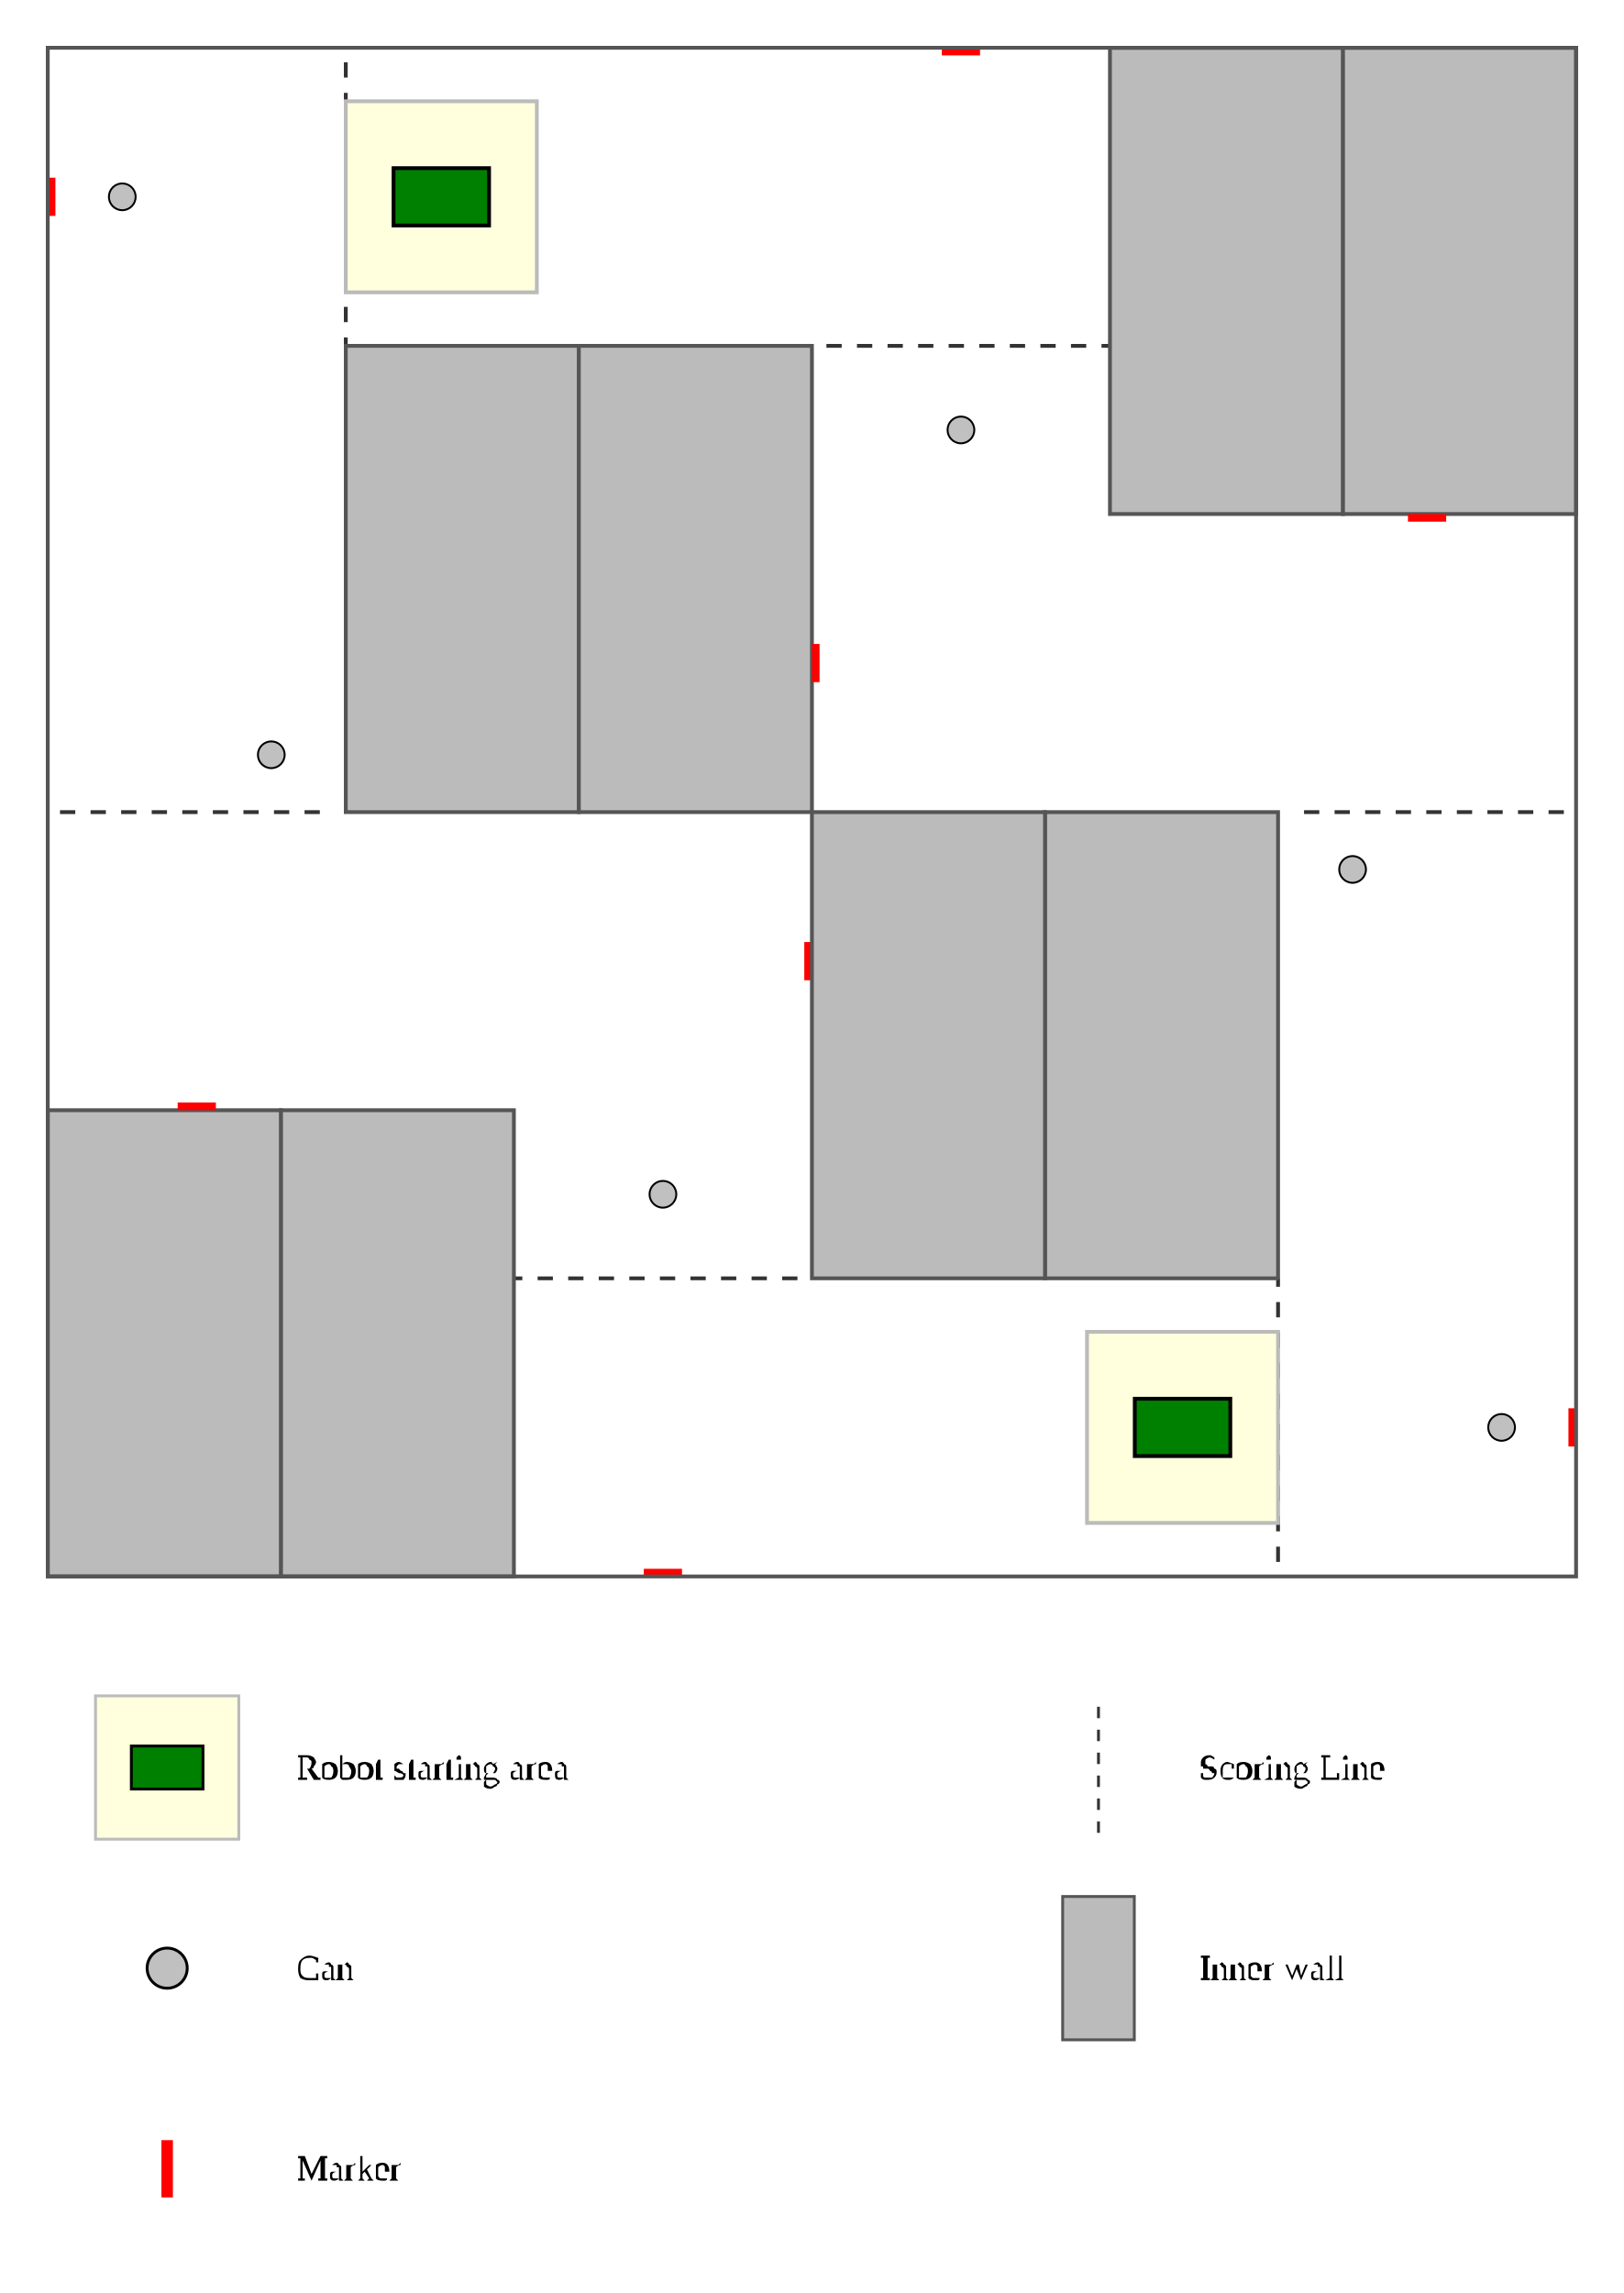
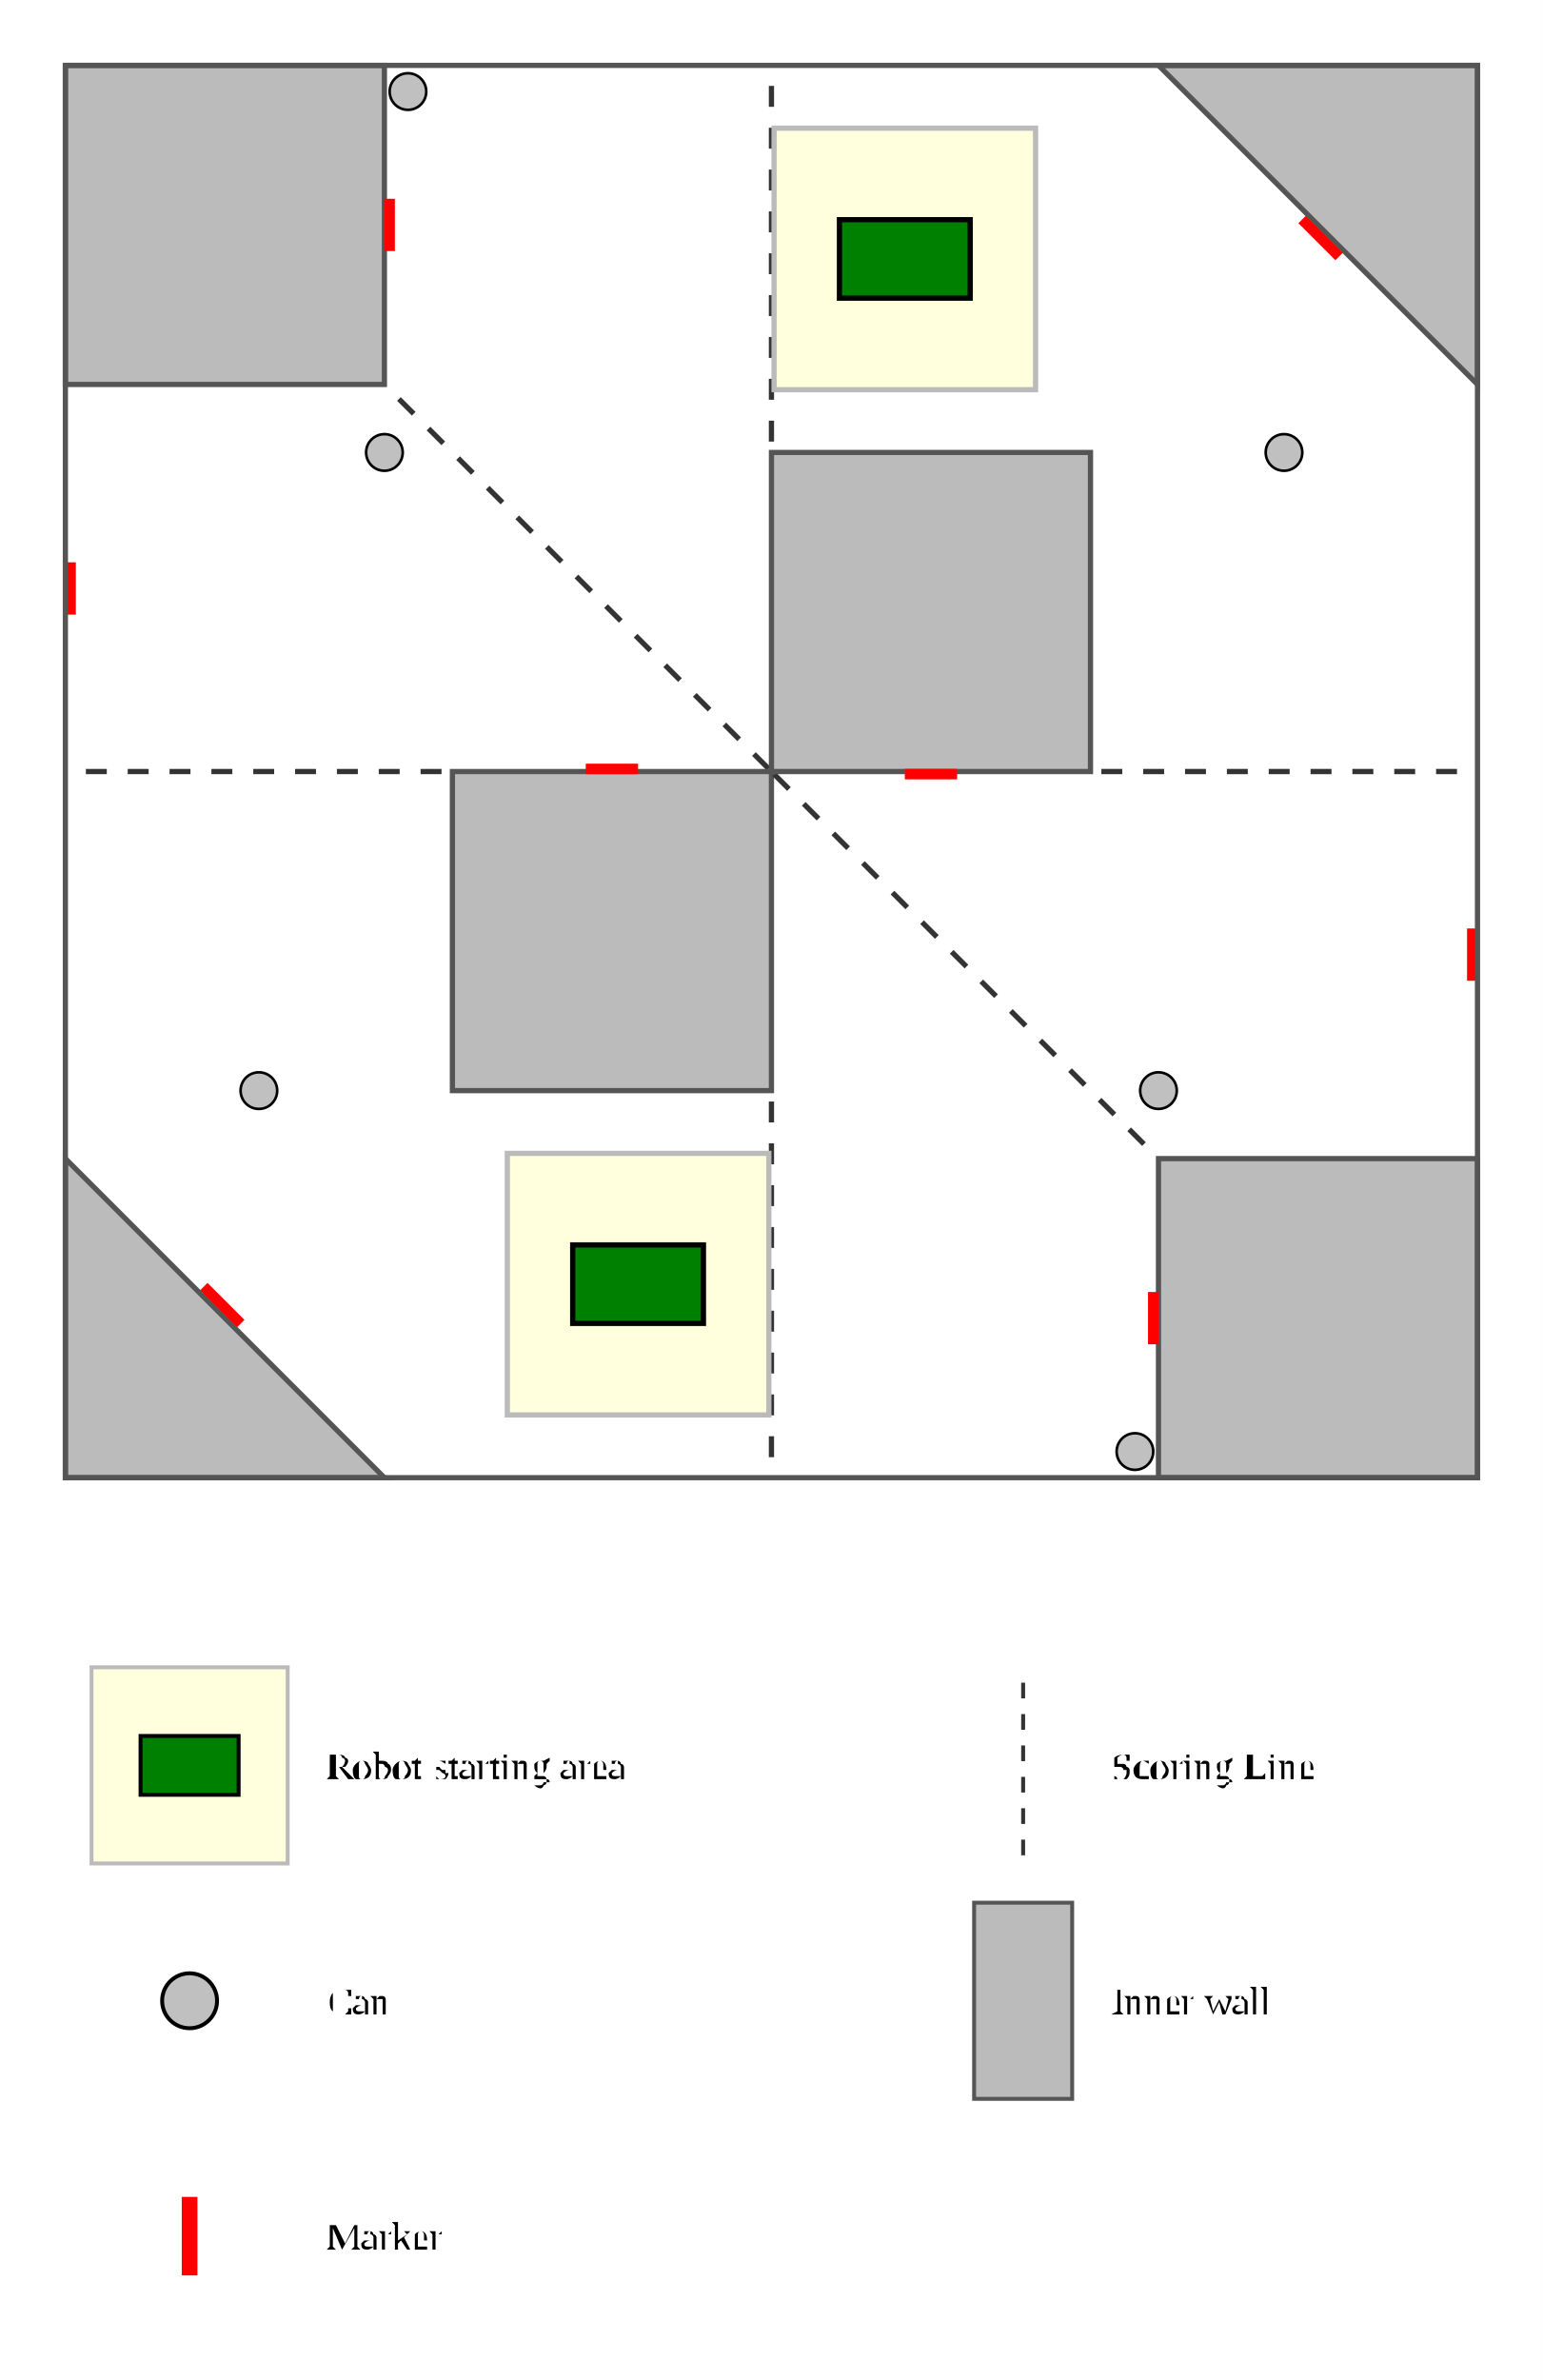
- <svg xmlns="http://www.w3.org/2000/svg" xmlns:xlink="http://www.w3.org/1999/xlink" version="1.1" baseProfile="full" width="850" height="1200">
+ <svg xmlns="http://www.w3.org/2000/svg" xmlns:xlink="http://www.w3.org/1999/xlink" version="1.1" baseProfile="full" width="590" height="910">
  <style type="text/css">
    
      .arena-wall {
          fill: none;
          stroke: #555;
          stroke-width: .02;
      }

      .inner-wall {
          fill: #bbb;
          stroke: #555;
          stroke-width: .02;
      }

      .arena-wall {
          fill: none;
          stroke: #555;
          stroke-width: .02;
      }

      .can {
          stroke: black;
          stroke-width: 0.01;
          fill: silver;
      }

      #robot {
          fill: green;
          stroke: black;
          stroke-width: 0.02;
      }

      .scoring-line {
          stroke: #333;
          stroke-width: 0.02;
          /*stroke-dasharray: 0.141, 0.141;*/
          stroke-dasharray: 0.08 0.08;
          stroke-dashoffset: -50%;
          fill: none;
      }

      .marker {
          stroke: red;
          stroke-width: 0.04;
      }

      .start-zone {
        stroke: #bbb;
        stroke-width: 0.02;
        fill: #ffd;
      }

      .legend-label {
-         font-size: 0.25px;
+         font-size: 0.2px;
        text-anchor: start;
        dominant-baseline: central;
      }

    
  </style>
  <defs>
    <circle cx="0" cy="0" r="0.07" id="can" />
    <line x1="-0.1" y1="0" x2="0.1" y2="0" id="marker" />
    <rect width="0.5" height="0.3" x="-0.25" y="-0.15" id="robot" />
    <g id="side-zone">
-       <line class="scoring-line" x1="1.56" y1="0" x2="1.56" y2="1.56" />
-       <line class="scoring-line" x1="6.5" y1="4" x2="8" y2="4" />
-       <line class="scoring-line" x1="4" y1="1.56" x2="5.56" y2="1.56" />
-       <rect width="1" height="1" x="1.56" y="0.28" class="start-zone" />
-       <g transform="translate(2.06 0.78)">
+       <line class="scoring-line" x1="2.7" y1="0" x2="2.7" y2="1.48" />
+       <line class="scoring-line" x1="0" y1="2.7" x2="1.48" y2="2.7" />
+       <line class="scoring-line" x1="1.22" y1="1.22" x2="2.7" y2="2.7" />
+       <rect width="1" height="1" x="2.71" y="0.24" class="start-zone" />
+       <g transform="translate(3.21 0.74)">
        <use xlink:href="#robot" />
      </g>
-       <use xlink:href="#can" transform="translate(0.39 0.78)" class="can" />
-       <use xlink:href="#can" transform="translate(1.17 3.7)" class="can" />
-       <use xlink:href="#can" transform="translate(4.78 2)" class="can" />
-       <rect width="1.22" height="2.44" x="1.56" y="1.56" class="inner-wall" />
-       <rect width="1.22" height="2.44" x="2.78" y="1.56" class="inner-wall" />
-       <rect width="1.22" height="2.44" x="5.56" y="0" class="inner-wall" />
-       <rect width="1.22" height="2.44" x="6.78" y="0" class="inner-wall" />
-       <use xlink:href="#marker" transform="translate(0.02 0.78) rotate(90)" class="marker" />
-       <use xlink:href="#marker" transform="translate(7.22 2.46)" class="marker" />
-       <use xlink:href="#marker" transform="translate(3.98 4.78) rotate(90)" class="marker" />
-       <use xlink:href="#marker" transform="translate(3.22 7.98)" class="marker" />
+       <use xlink:href="#can" transform="translate(4.66 1.48)" class="can" />
+       <use xlink:href="#can" transform="translate(1.22 1.48)" class="can" />
+       <use xlink:href="#can" transform="translate(1.31 0.1)" class="can" />
+       <rect width="1.22" height="1.22" x="1.48" y="2.7" class="inner-wall" />
+       <rect width="1.22" height="1.22" x="0" y="0" class="inner-wall" />
+       <polygon points="5.4,0 4.18,0 5.4,1.22" class="inner-wall" />
+       <use xlink:href="#marker" transform="translate(1.24 0.61) rotate(90)" class="marker" />
+       <use xlink:href="#marker" transform="translate(2.09 2.69)" class="marker" />
+       <use xlink:href="#marker" transform="translate(0.02 2) rotate(90)" class="marker" />
+       <use xlink:href="#marker" transform="translate(4.80 0.66) rotate(45)" class="marker" />
    </g>
  </defs>
  <rect width="100%" height="100%" fill="white" />
  <g id="arena" transform="translate(25 25) scale(100)">
    <use xlink:href="#side-zone" />
-     <use xlink:href="#side-zone" transform="rotate(180 4 4)" />
-     <rect width="8" height="8" x="0" y="0" class="arena-wall" />
+     <use xlink:href="#side-zone" transform="rotate(180 2.7 2.7)" />
+     <rect width="5.4" height="5.4" x="0" y="0" class="arena-wall" />
  </g>
-   <g id="legend" transform="translate(50 850) scale(75)">
+   <g id="legend" transform="translate(35 600) scale(75)">
    <rect width="1" height="1" x="0" y="0.5" class="start-zone" />
    <use x="0.5" y="1" xlink:href="#robot" />
-     <text class="legend-label" y="1" x="1.4">Robot starting area</text>
-     <use xlink:href="#can" transform="translate(0.5 2.4) scale(2)" class="can" />
-     <text class="legend-label" y="2.4" x="1.4">Can</text>
-     <use xlink:href="#marker" transform="translate(0.5 3.8) scale(2) rotate(90)" class="marker" />
-     <text class="legend-label" y="3.8" x="1.4">Marker</text>
-     <line class="scoring-line" x1="7" y1="0.5" x2="7" y2="1.5" />
-     <text class="legend-label" y="1" x="7.7">Scoring Line</text>
-     <rect width="0.5" height="1" x="6.75" y="1.9" class="inner-wall" />
-     <text class="legend-label" y="2.4" x="7.7">Inner wall</text>
+     <text class="legend-label" y="1" x="1.2">Robot starting area</text>
+     <use xlink:href="#can" transform="translate(0.5 2.2) scale(2)" class="can" />
+     <text class="legend-label" y="2.2" x="1.2">Can</text>
+     <use xlink:href="#marker" transform="translate(0.5 3.4) scale(2) rotate(90)" class="marker" />
+     <text class="legend-label" y="3.4" x="1.2">Marker</text>
+     <line class="scoring-line" x1="4.75" y1="0.5" x2="4.75" y2="1.5" />
+     <text class="legend-label" y="1" x="5.2">Scoring Line</text>
+     <rect width="0.5" height="1" x="4.5" y="1.7" class="inner-wall" />
+     <text class="legend-label" y="2.2" x="5.2">Inner wall</text>
  </g>
</svg>
